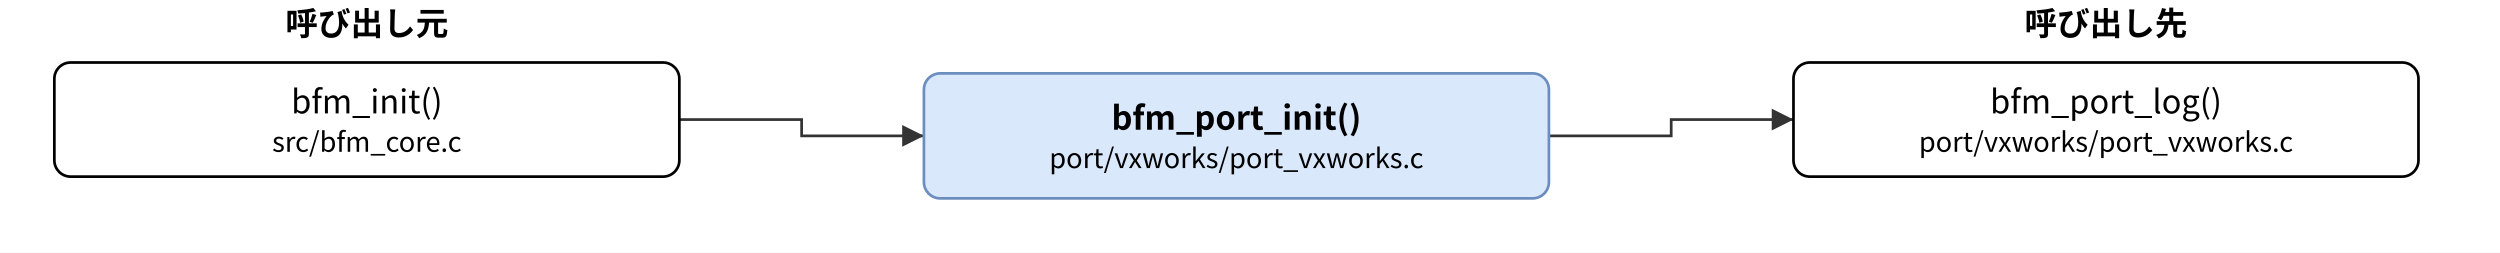
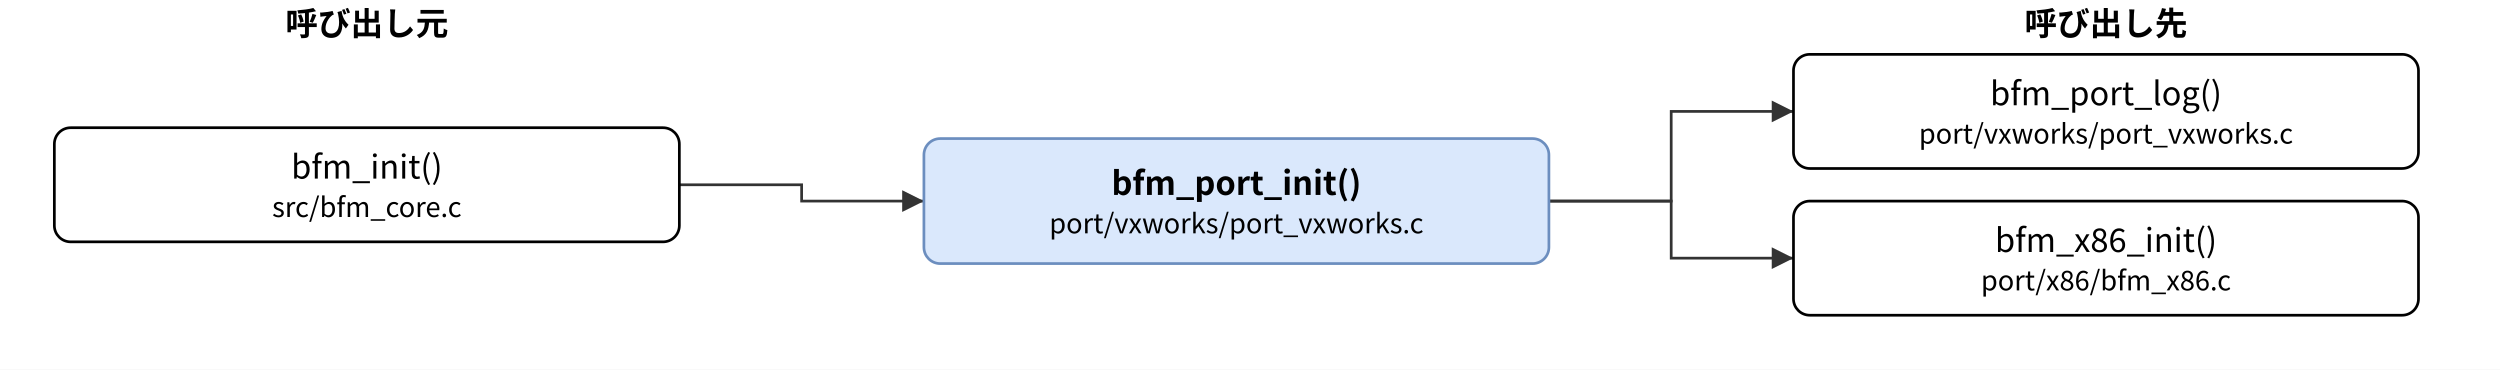
- <svg xmlns="http://www.w3.org/2000/svg" version="1.1" width="920" height="93" viewBox="0 0 920 93" font-family="Noto Sans CJK JP, Meiryo, sans-serif" content="&lt;mxfile host=&quot;bfmem-gen&quot; type=&quot;device&quot;&gt;&lt;diagram id=&quot;252e749d567c561b8d42&quot; name=&quot;bfm_port_init 関係&quot;&gt;&lt;mxGraphModel dx=&quot;800&quot; dy=&quot;600&quot; grid=&quot;0&quot; gridSize=&quot;10&quot; guides=&quot;1&quot; tooltips=&quot;1&quot; connect=&quot;1&quot; arrows=&quot;1&quot; fold=&quot;1&quot; page=&quot;0&quot; pageScale=&quot;1&quot; math=&quot;0&quot; shadow=&quot;0&quot;&gt;&lt;root&gt;&lt;mxCell id=&quot;0&quot;/&gt;&lt;mxCell id=&quot;1&quot; parent=&quot;0&quot;/&gt;&lt;mxCell id=&quot;c&quot; value=&quot;bfm_port_init()&amp;lt;br&amp;gt;&amp;lt;font style=&amp;quot;font-size:10px&amp;quot;&amp;gt;port/vxworks/port_vxworks.c&amp;lt;/font&amp;gt;&quot; style=&quot;rounded=1;whiteSpace=wrap;html=1;fillColor=#dae8fc;strokeColor=#6c8ebf;fontStyle=1;&quot; vertex=&quot;1&quot; parent=&quot;1&quot;&gt;&lt;mxGeometry x=&quot;340.0&quot; y=&quot;27.0&quot; width=&quot;230.0&quot; height=&quot;46.0&quot; as=&quot;geometry&quot;/&gt;&lt;/mxCell&gt;&lt;mxCell id=&quot;l0&quot; value=&quot;bfm_init()&amp;lt;br&amp;gt;&amp;lt;font style=&amp;quot;font-size:10px&amp;quot;&amp;gt;src/bfm_core.c&amp;lt;/font&amp;gt;&quot; style=&quot;rounded=1;whiteSpace=wrap;html=1;&quot; vertex=&quot;1&quot; parent=&quot;1&quot;&gt;&lt;mxGeometry x=&quot;20.0&quot; y=&quot;23.0&quot; width=&quot;230.0&quot; height=&quot;42.0&quot; as=&quot;geometry&quot;/&gt;&lt;/mxCell&gt;&lt;mxCell id=&quot;r0&quot; value=&quot;bfm_port_log()&amp;lt;br&amp;gt;&amp;lt;font style=&amp;quot;font-size:10px&amp;quot;&amp;gt;port/vxworks/port_vxworks.c&amp;lt;/font&amp;gt;&quot; style=&quot;rounded=1;whiteSpace=wrap;html=1;&quot; vertex=&quot;1&quot; parent=&quot;1&quot;&gt;&lt;mxGeometry x=&quot;660.0&quot; y=&quot;23.0&quot; width=&quot;230.0&quot; height=&quot;42.0&quot; as=&quot;geometry&quot;/&gt;&lt;/mxCell&gt;&lt;mxCell id=&quot;e0&quot; value=&quot;&quot; style=&quot;edgeStyle=none;html=1;rounded=0;endArrow=block;endFill=1;exitX=1;exitY=0.5;exitDx=0;exitDy=0;exitPerimeter=0;entryX=0;entryY=0.5;entryDx=0;entryDy=0;entryPerimeter=0;&quot; edge=&quot;1&quot; parent=&quot;1&quot; source=&quot;l0&quot; target=&quot;c&quot;&gt;&lt;mxGeometry relative=&quot;1&quot; as=&quot;geometry&quot;&gt;&lt;Array as=&quot;points&quot;&gt;&lt;mxPoint x=&quot;295.0&quot; y=&quot;44.0&quot;/&gt;&lt;mxPoint x=&quot;295.0&quot; y=&quot;50.0&quot;/&gt;&lt;/Array&gt;&lt;/mxGeometry&gt;&lt;/mxCell&gt;&lt;mxCell id=&quot;e1&quot; value=&quot;&quot; style=&quot;edgeStyle=none;html=1;rounded=0;endArrow=block;endFill=1;exitX=1;exitY=0.5;exitDx=0;exitDy=0;exitPerimeter=0;entryX=0;entryY=0.5;entryDx=0;entryDy=0;entryPerimeter=0;&quot; edge=&quot;1&quot; parent=&quot;1&quot; source=&quot;c&quot; target=&quot;r0&quot;&gt;&lt;mxGeometry relative=&quot;1&quot; as=&quot;geometry&quot;&gt;&lt;Array as=&quot;points&quot;&gt;&lt;mxPoint x=&quot;615.0&quot; y=&quot;50.0&quot;/&gt;&lt;mxPoint x=&quot;615.0&quot; y=&quot;44.0&quot;/&gt;&lt;/Array&gt;&lt;/mxGeometry&gt;&lt;/mxCell&gt;&lt;mxCell id=&quot;h0&quot; value=&quot;呼び出し元&quot; style=&quot;text;html=1;align=center;fontStyle=1;&quot; vertex=&quot;1&quot; parent=&quot;1&quot;&gt;&lt;mxGeometry x=&quot;55.0&quot; y=&quot;0&quot; width=&quot;160&quot; height=&quot;18&quot; as=&quot;geometry&quot;/&gt;&lt;/mxCell&gt;&lt;mxCell id=&quot;h1&quot; value=&quot;呼び出し先&quot; style=&quot;text;html=1;align=center;fontStyle=1;&quot; vertex=&quot;1&quot; parent=&quot;1&quot;&gt;&lt;mxGeometry x=&quot;695.0&quot; y=&quot;0&quot; width=&quot;160&quot; height=&quot;18&quot; as=&quot;geometry&quot;/&gt;&lt;/mxCell&gt;&lt;/root&gt;&lt;/mxGraphModel&gt;&lt;/diagram&gt;&lt;/mxfile&gt;">
+ <svg xmlns="http://www.w3.org/2000/svg" version="1.1" width="920" height="136" viewBox="0 0 920 136" font-family="Noto Sans CJK JP, Meiryo, sans-serif" content="&lt;mxfile host=&quot;bfmem-gen&quot; type=&quot;device&quot;&gt;&lt;diagram id=&quot;252e749d567c561b8d42&quot; name=&quot;bfm_port_init 関係&quot;&gt;&lt;mxGraphModel dx=&quot;800&quot; dy=&quot;600&quot; grid=&quot;0&quot; gridSize=&quot;10&quot; guides=&quot;1&quot; tooltips=&quot;1&quot; connect=&quot;1&quot; arrows=&quot;1&quot; fold=&quot;1&quot; page=&quot;0&quot; pageScale=&quot;1&quot; math=&quot;0&quot; shadow=&quot;0&quot;&gt;&lt;root&gt;&lt;mxCell id=&quot;0&quot;/&gt;&lt;mxCell id=&quot;1&quot; parent=&quot;0&quot;/&gt;&lt;mxCell id=&quot;c&quot; value=&quot;bfm_port_init()&amp;lt;br&amp;gt;&amp;lt;font style=&amp;quot;font-size:10px&amp;quot;&amp;gt;port/vxworks/port_vxworks.c&amp;lt;/font&amp;gt;&quot; style=&quot;rounded=1;whiteSpace=wrap;html=1;fillColor=#dae8fc;strokeColor=#6c8ebf;fontStyle=1;&quot; vertex=&quot;1&quot; parent=&quot;1&quot;&gt;&lt;mxGeometry x=&quot;340.0&quot; y=&quot;51.0&quot; width=&quot;230.0&quot; height=&quot;46.0&quot; as=&quot;geometry&quot;/&gt;&lt;/mxCell&gt;&lt;mxCell id=&quot;l0&quot; value=&quot;bfm_init()&amp;lt;br&amp;gt;&amp;lt;font style=&amp;quot;font-size:10px&amp;quot;&amp;gt;src/bfm_core.c&amp;lt;/font&amp;gt;&quot; style=&quot;rounded=1;whiteSpace=wrap;html=1;&quot; vertex=&quot;1&quot; parent=&quot;1&quot;&gt;&lt;mxGeometry x=&quot;20.0&quot; y=&quot;47.0&quot; width=&quot;230.0&quot; height=&quot;42.0&quot; as=&quot;geometry&quot;/&gt;&lt;/mxCell&gt;&lt;mxCell id=&quot;r0&quot; value=&quot;bfm_port_log()&amp;lt;br&amp;gt;&amp;lt;font style=&amp;quot;font-size:10px&amp;quot;&amp;gt;port/vxworks/port_vxworks.c&amp;lt;/font&amp;gt;&quot; style=&quot;rounded=1;whiteSpace=wrap;html=1;&quot; vertex=&quot;1&quot; parent=&quot;1&quot;&gt;&lt;mxGeometry x=&quot;660.0&quot; y=&quot;20.0&quot; width=&quot;230.0&quot; height=&quot;42.0&quot; as=&quot;geometry&quot;/&gt;&lt;/mxCell&gt;&lt;mxCell id=&quot;r1&quot; value=&quot;bfm_x86_init()&amp;lt;br&amp;gt;&amp;lt;font style=&amp;quot;font-size:10px&amp;quot;&amp;gt;port/x86/bfm_x86.c&amp;lt;/font&amp;gt;&quot; style=&quot;rounded=1;whiteSpace=wrap;html=1;&quot; vertex=&quot;1&quot; parent=&quot;1&quot;&gt;&lt;mxGeometry x=&quot;660.0&quot; y=&quot;74.0&quot; width=&quot;230.0&quot; height=&quot;42.0&quot; as=&quot;geometry&quot;/&gt;&lt;/mxCell&gt;&lt;mxCell id=&quot;e0&quot; value=&quot;&quot; style=&quot;edgeStyle=none;html=1;rounded=0;endArrow=block;endFill=1;exitX=1;exitY=0.5;exitDx=0;exitDy=0;exitPerimeter=0;entryX=0;entryY=0.5;entryDx=0;entryDy=0;entryPerimeter=0;&quot; edge=&quot;1&quot; parent=&quot;1&quot; source=&quot;l0&quot; target=&quot;c&quot;&gt;&lt;mxGeometry relative=&quot;1&quot; as=&quot;geometry&quot;&gt;&lt;Array as=&quot;points&quot;&gt;&lt;mxPoint x=&quot;295.0&quot; y=&quot;68.0&quot;/&gt;&lt;mxPoint x=&quot;295.0&quot; y=&quot;74.0&quot;/&gt;&lt;/Array&gt;&lt;/mxGeometry&gt;&lt;/mxCell&gt;&lt;mxCell id=&quot;e1&quot; value=&quot;&quot; style=&quot;edgeStyle=none;html=1;rounded=0;endArrow=block;endFill=1;exitX=1;exitY=0.5;exitDx=0;exitDy=0;exitPerimeter=0;entryX=0;entryY=0.5;entryDx=0;entryDy=0;entryPerimeter=0;&quot; edge=&quot;1&quot; parent=&quot;1&quot; source=&quot;c&quot; target=&quot;r0&quot;&gt;&lt;mxGeometry relative=&quot;1&quot; as=&quot;geometry&quot;&gt;&lt;Array as=&quot;points&quot;&gt;&lt;mxPoint x=&quot;615.0&quot; y=&quot;74.0&quot;/&gt;&lt;mxPoint x=&quot;615.0&quot; y=&quot;41.0&quot;/&gt;&lt;/Array&gt;&lt;/mxGeometry&gt;&lt;/mxCell&gt;&lt;mxCell id=&quot;e2&quot; value=&quot;&quot; style=&quot;edgeStyle=none;html=1;rounded=0;endArrow=block;endFill=1;exitX=1;exitY=0.5;exitDx=0;exitDy=0;exitPerimeter=0;entryX=0;entryY=0.5;entryDx=0;entryDy=0;entryPerimeter=0;&quot; edge=&quot;1&quot; parent=&quot;1&quot; source=&quot;c&quot; target=&quot;r1&quot;&gt;&lt;mxGeometry relative=&quot;1&quot; as=&quot;geometry&quot;&gt;&lt;Array as=&quot;points&quot;&gt;&lt;mxPoint x=&quot;615.0&quot; y=&quot;74.0&quot;/&gt;&lt;mxPoint x=&quot;615.0&quot; y=&quot;95.0&quot;/&gt;&lt;/Array&gt;&lt;/mxGeometry&gt;&lt;/mxCell&gt;&lt;mxCell id=&quot;h0&quot; value=&quot;呼び出し元&quot; style=&quot;text;html=1;align=center;fontStyle=1;&quot; vertex=&quot;1&quot; parent=&quot;1&quot;&gt;&lt;mxGeometry x=&quot;55.0&quot; y=&quot;0&quot; width=&quot;160&quot; height=&quot;18&quot; as=&quot;geometry&quot;/&gt;&lt;/mxCell&gt;&lt;mxCell id=&quot;h1&quot; value=&quot;呼び出し先&quot; style=&quot;text;html=1;align=center;fontStyle=1;&quot; vertex=&quot;1&quot; parent=&quot;1&quot;&gt;&lt;mxGeometry x=&quot;695.0&quot; y=&quot;0&quot; width=&quot;160&quot; height=&quot;18&quot; as=&quot;geometry&quot;/&gt;&lt;/mxCell&gt;&lt;/root&gt;&lt;/mxGraphModel&gt;&lt;/diagram&gt;&lt;/mxfile&gt;">
  <defs>
    <marker id="a" viewBox="0 0 10 10" refX="10" refY="5" markerWidth="8" markerHeight="8" orient="auto-start-reverse">
      <path d="M0,0 L10,5 L0,10 z" fill="#333333" />
    </marker>
  </defs>
-   <rect x="0" y="0" width="920" height="93" fill="#ffffff" />
+   <rect x="0" y="0" width="920" height="136" fill="#ffffff" />
  <text x="135.0" y="13" font-size="12" font-weight="bold" text-anchor="middle">呼び出し元</text>
  <text x="775.0" y="13" font-size="12" font-weight="bold" text-anchor="middle">呼び出し先</text>
-   <polyline points="250.0,44.0 295.0,44.0 295.0,50.0 340.0,50.0" fill="none" stroke="#333333" marker-end="url(#a)" />
-   <polyline points="570.0,50.0 615.0,50.0 615.0,44.0 660.0,44.0" fill="none" stroke="#333333" marker-end="url(#a)" />
-   <rect x="340.0" y="27.0" width="230.0" height="46.0" rx="6" fill="#dae8fc" stroke="#6c8ebf" />
-   <text x="455.0" y="42.5" font-size="12" text-anchor="middle" dominant-baseline="central" fill="#000000" font-weight="bold">bfm_port_init()</text>
-   <text x="455.0" y="57.5" font-size="10" text-anchor="middle" dominant-baseline="central" fill="#000000">port/vxworks/port_vxworks.c</text>
-   <rect x="20.0" y="23.0" width="230.0" height="42.0" rx="6" fill="#ffffff" stroke="#000000" />
-   <text x="135.0" y="36.5" font-size="12" text-anchor="middle" dominant-baseline="central" fill="#000000">bfm_init()</text>
-   <text x="135.0" y="51.5" font-size="10" text-anchor="middle" dominant-baseline="central" fill="#000000">src/bfm_core.c</text>
-   <rect x="660.0" y="23.0" width="230.0" height="42.0" rx="6" fill="#ffffff" stroke="#000000" />
-   <text x="775.0" y="36.5" font-size="12" text-anchor="middle" dominant-baseline="central" fill="#000000">bfm_port_log()</text>
-   <text x="775.0" y="51.5" font-size="10" text-anchor="middle" dominant-baseline="central" fill="#000000">port/vxworks/port_vxworks.c</text>
+   <polyline points="250.0,68.0 295.0,68.0 295.0,74.0 340.0,74.0" fill="none" stroke="#333333" marker-end="url(#a)" />
+   <polyline points="570.0,74.0 615.0,74.0 615.0,41.0 660.0,41.0" fill="none" stroke="#333333" marker-end="url(#a)" />
+   <polyline points="570.0,74.0 615.0,74.0 615.0,95.0 660.0,95.0" fill="none" stroke="#333333" marker-end="url(#a)" />
+   <rect x="340.0" y="51.0" width="230.0" height="46.0" rx="6" fill="#dae8fc" stroke="#6c8ebf" />
+   <text x="455.0" y="66.5" font-size="12" text-anchor="middle" dominant-baseline="central" fill="#000000" font-weight="bold">bfm_port_init()</text>
+   <text x="455.0" y="81.5" font-size="10" text-anchor="middle" dominant-baseline="central" fill="#000000">port/vxworks/port_vxworks.c</text>
+   <rect x="20.0" y="47.0" width="230.0" height="42.0" rx="6" fill="#ffffff" stroke="#000000" />
+   <text x="135.0" y="60.5" font-size="12" text-anchor="middle" dominant-baseline="central" fill="#000000">bfm_init()</text>
+   <text x="135.0" y="75.5" font-size="10" text-anchor="middle" dominant-baseline="central" fill="#000000">src/bfm_core.c</text>
+   <rect x="660.0" y="20.0" width="230.0" height="42.0" rx="6" fill="#ffffff" stroke="#000000" />
+   <text x="775.0" y="33.5" font-size="12" text-anchor="middle" dominant-baseline="central" fill="#000000">bfm_port_log()</text>
+   <text x="775.0" y="48.5" font-size="10" text-anchor="middle" dominant-baseline="central" fill="#000000">port/vxworks/port_vxworks.c</text>
+   <rect x="660.0" y="74.0" width="230.0" height="42.0" rx="6" fill="#ffffff" stroke="#000000" />
+   <text x="775.0" y="87.5" font-size="12" text-anchor="middle" dominant-baseline="central" fill="#000000">bfm_x86_init()</text>
+   <text x="775.0" y="102.5" font-size="10" text-anchor="middle" dominant-baseline="central" fill="#000000">port/x86/bfm_x86.c</text>
</svg>
